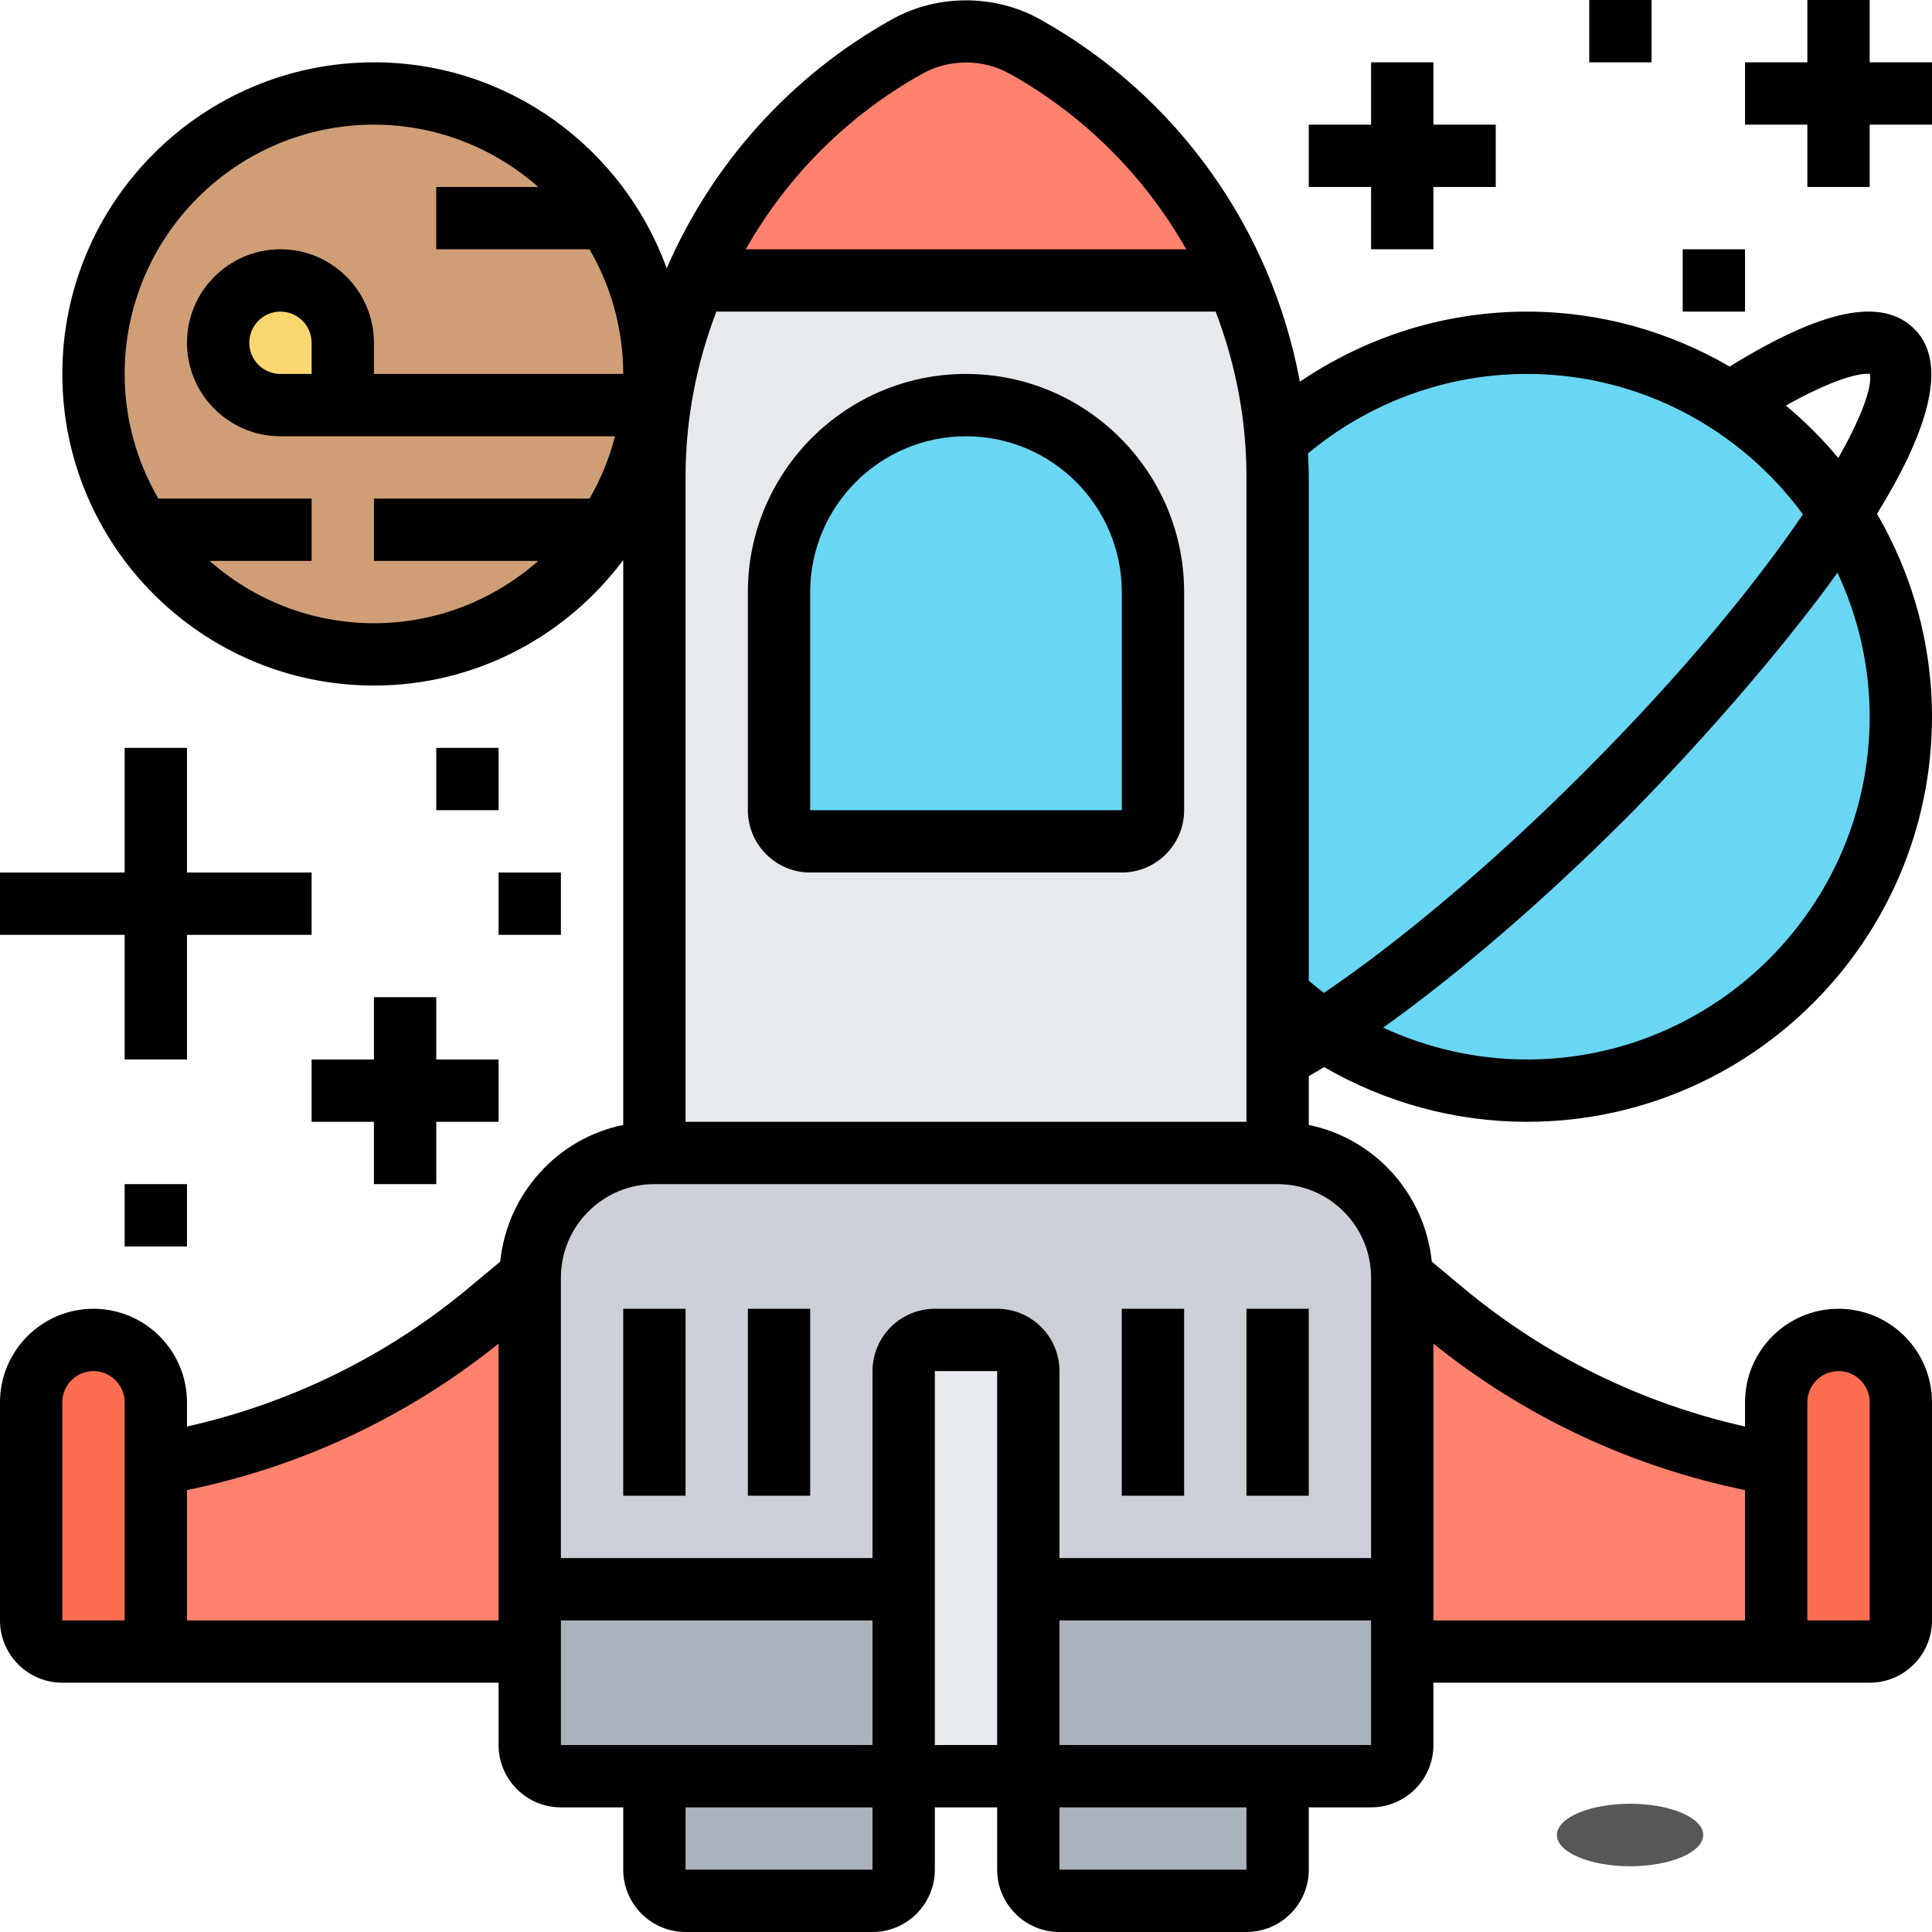
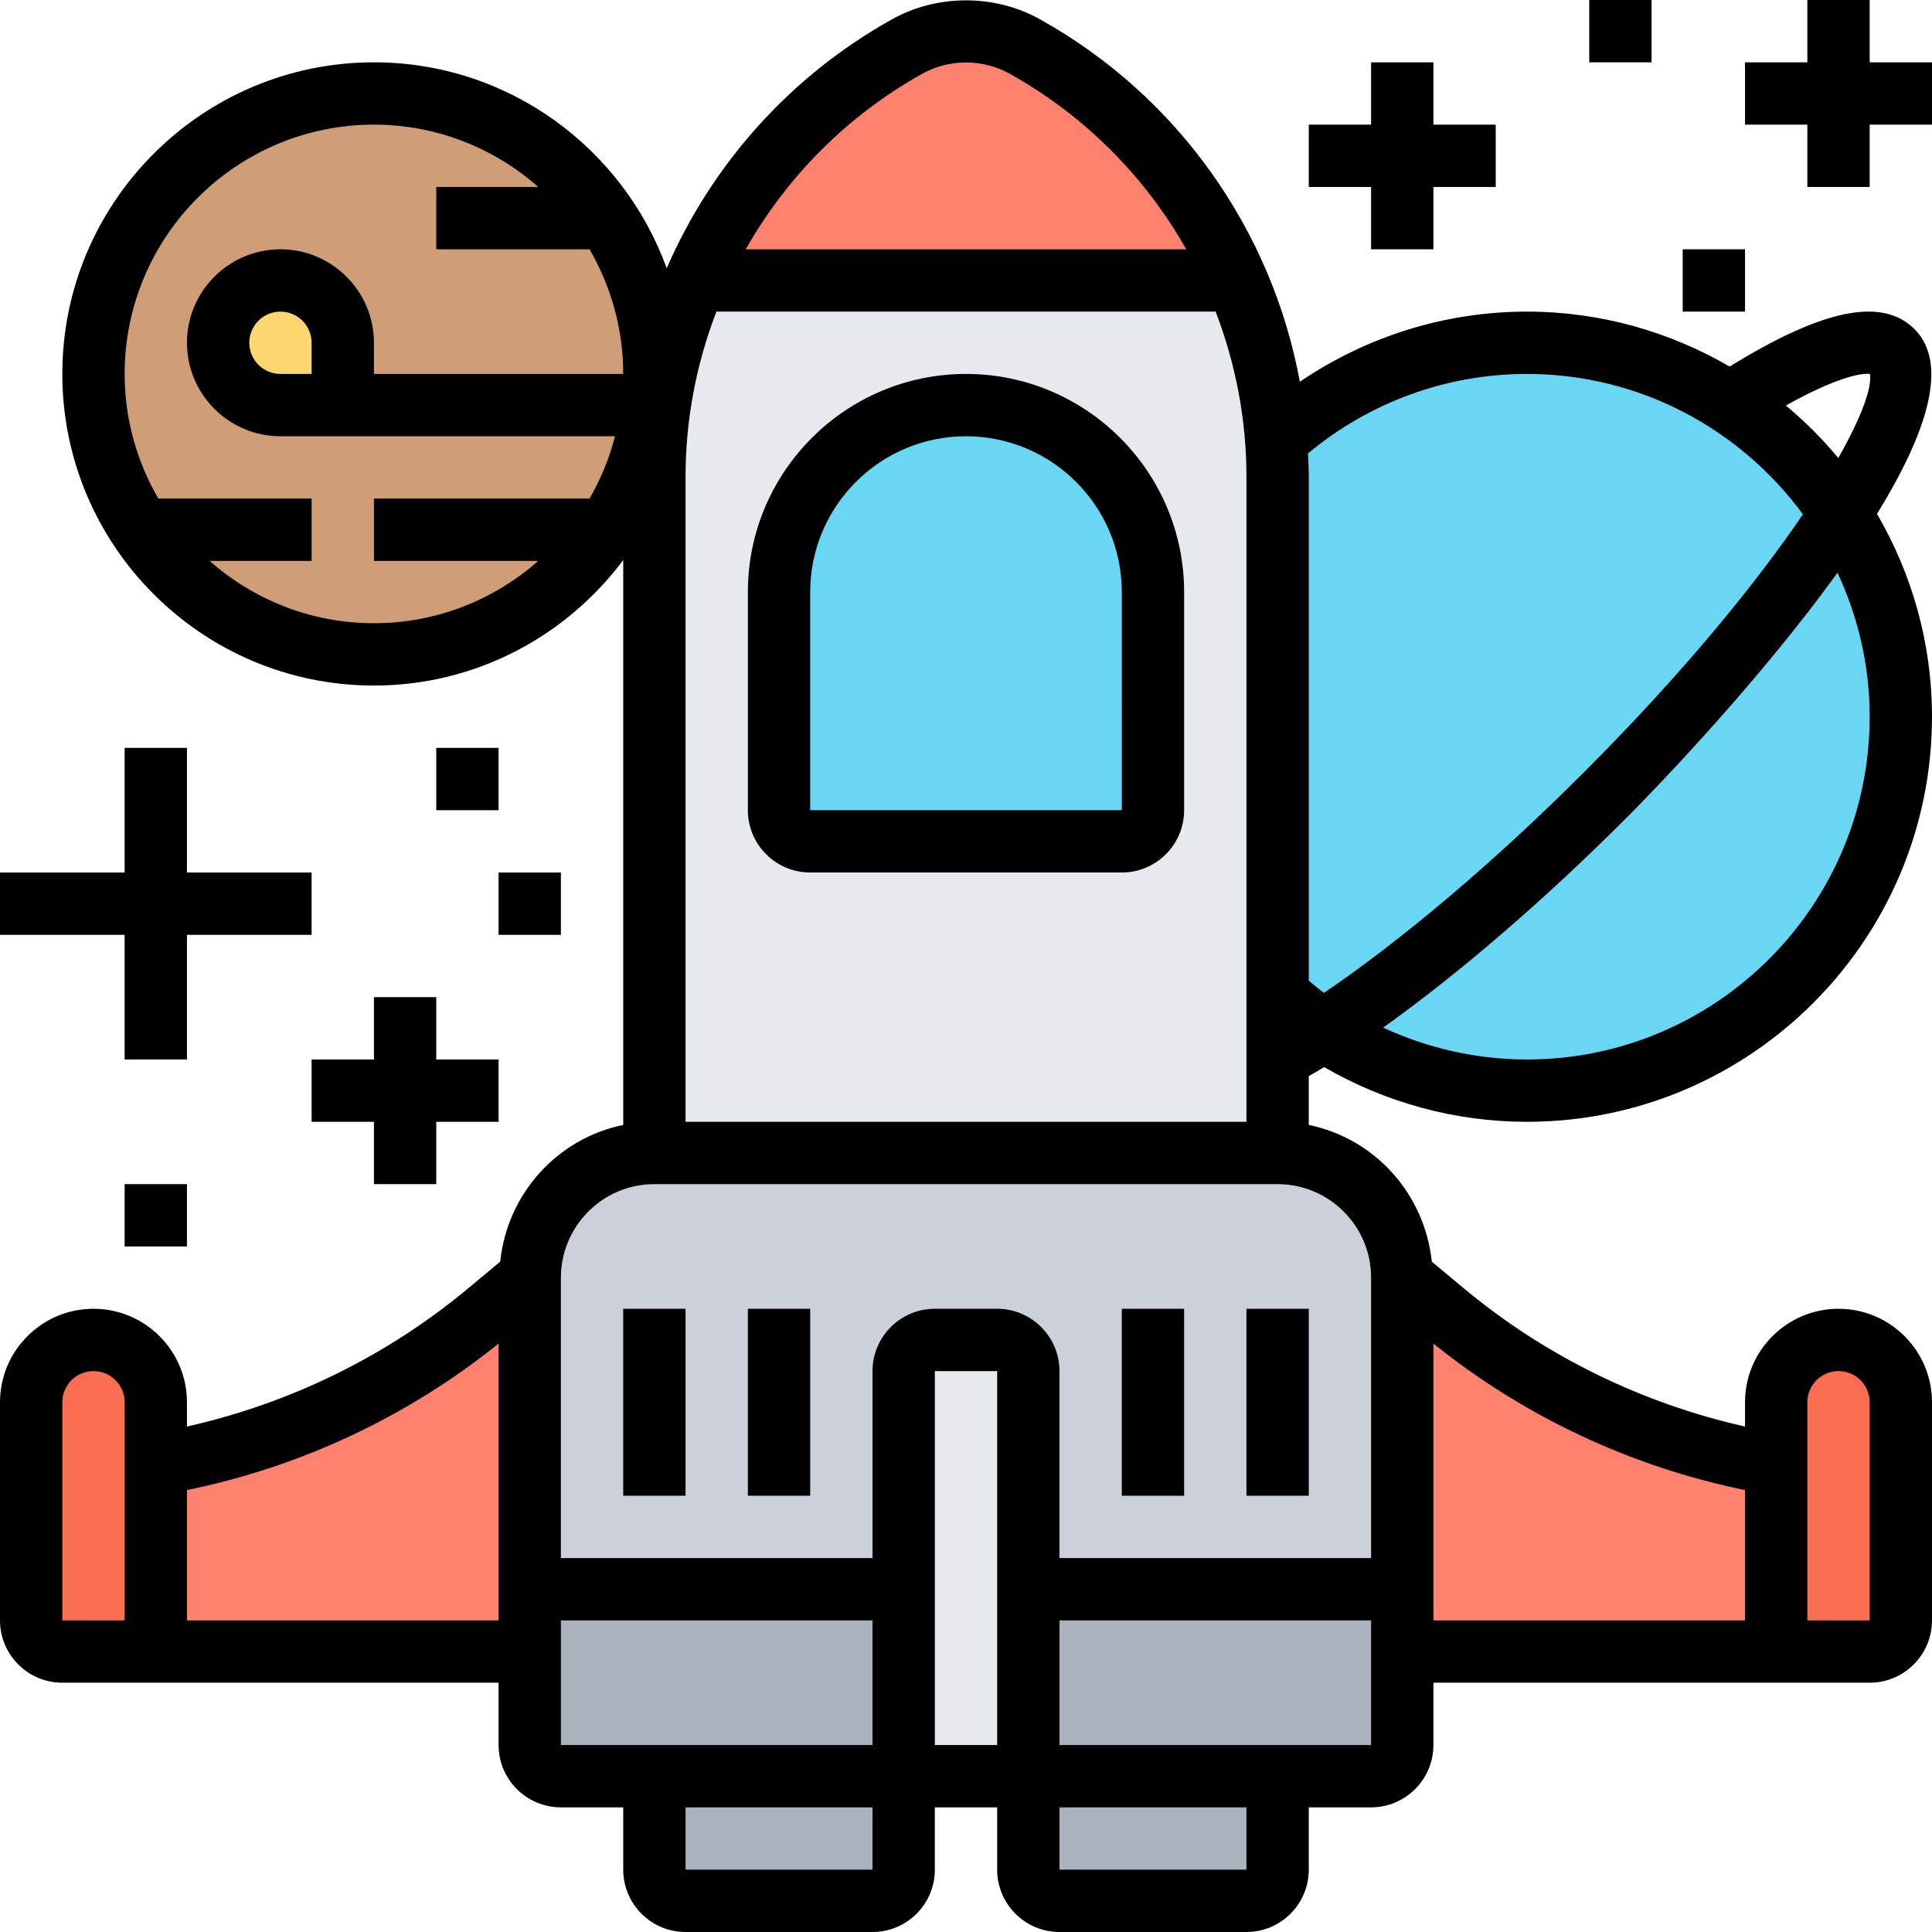
<svg xmlns="http://www.w3.org/2000/svg" id="_x33_0" enable-background="new 0 0 64 64" height="496" viewBox="0 0 62 62" width="496" version="1.1">
  <defs id="defs109" />
  <g id="g104" transform="translate(-1,-1)">
    <g id="g70">
      <g id="g4">
        <path d="m 34,52 v 6 h -4 v -6 -7 c 0,-0.55 0.45,-1 1,-1 h 2 c 0.55,0 1,0.45 1,1 z" fill="#e6e9ed" id="path2" />
      </g>
      <g id="g8">
        <path d="m 46,54 v 3 c 0,0.55 -0.45,1 -1,1 h -3 -8 v -6 h 12 z" fill="#aab2bd" id="path6" />
      </g>
      <g id="g12">
        <path d="m 42,58 v 3 c 0,0.55 -0.45,1 -1,1 h -6 c -0.55,0 -1,-0.45 -1,-1 v -3 z" fill="#aab2bd" id="path10" />
      </g>
      <g id="g16">
        <path d="m 30,52 v 6 h -8 -3 c -0.55,0 -1,-0.45 -1,-1 v -3 -2 z" fill="#aab2bd" id="path14" />
      </g>
      <g id="g20">
        <path d="m 30,58 v 3 c 0,0.55 -0.45,1 -1,1 h -6 c -0.55,0 -1,-0.45 -1,-1 v -3 z" fill="#aab2bd" id="path18" />
      </g>
      <g id="g24">
        <path d="M 46,42 V 52 H 34 v -7 c 0,-0.55 -0.45,-1 -1,-1 h -2 c -0.55,0 -1,0.45 -1,1 v 7 H 18 V 42 c 0,-2.21 1.79,-4 4,-4 h 10 10 c 2.21,0 4,1.79 4,4 z" fill="#ccd1d9" id="path22" />
      </g>
      <g id="g28">
        <path d="m 6,48 v 6 H 3 C 2.45,54 2,53.55 2,53 V 46 C 2,45.45 2.22,44.95 2.59,44.59 2.95,44.22 3.45,44 4,44 c 1.1,0 2,0.9 2,2 z" fill="#fc6e51" id="path26" />
      </g>
      <g id="g32">
        <path d="m 62,46 v 7 c 0,0.55 -0.45,1 -1,1 h -3 v -6 -2 c 0,-1.1 0.9,-2 2,-2 0.55,0 1.05,0.22 1.41,0.59 C 61.78,44.95 62,45.45 62,46 Z" fill="#fc6e51" id="path30" />
      </g>
      <g id="g36">
        <path d="M 60.07,17.48 C 61.3,19.35 62,21.59 62,24 c 0,6.63 -5.37,12 -12,12 -2.4,0 -4.64,-0.71 -6.52,-1.93 2.58,-1.66 5.79,-4.31 9.03,-7.56 3.24,-3.24 5.89,-6.45 7.56,-9.03 z" fill="#69d6f4" id="path34" />
      </g>
      <g id="g40">
        <path d="m 56.53,13.93 c 1.42,0.92 2.63,2.13 3.54,3.55 -1.67,2.58 -4.32,5.79 -7.56,9.03 -3.24,3.25 -6.45,5.9 -9.03,7.56 C 42.96,33.73 42.46,33.35 42,32.94 V 16.3 C 42,15.9 41.98,15.5 41.95,15.1 44.08,13.17 46.9,12 50,12 c 2.41,0 4.65,0.7 6.52,1.93 z" fill="#69d6f4" id="path38" />
      </g>
      <g id="g44">
        <path d="m 58,48 v 6 H 46 V 52 42 l 1.33,1.11 C 50.39,45.66 54.07,47.35 58,48 Z" fill="#ff826e" id="path42" />
      </g>
      <g id="g48">
        <path d="M 42,34.96 V 38 H 32 22 V 16.3 c 0,-2.21 0.46,-4.35 1.31,-6.3 h 17.38 c 0.69,1.6 1.13,3.32 1.26,5.1 0.03,0.4 0.05,0.8 0.05,1.2 v 16.64 z" fill="#e6e9ed" id="path46" />
      </g>
      <g id="g52">
        <path d="M 40.69,10 H 23.31 C 24.67,6.87 27.04,4.2 30.13,2.49 30.7,2.17 31.34,2 32,2 c 0.66,0 1.3,0.17 1.87,0.49 2.51,1.39 4.54,3.41 5.95,5.79 0.32,0.55 0.62,1.13 0.87,1.72 z" fill="#ff826e" id="path50" />
      </g>
      <g id="g56">
        <path d="m 38,20 v 7 c 0,0.55 -0.45,1 -1,1 H 27 c -0.55,0 -1,-0.45 -1,-1 v -7 c 0,-3.31 2.69,-6 6,-6 1.66,0 3.16,0.67 4.24,1.76 C 37.33,16.84 38,18.34 38,20 Z" fill="#69d6f4" id="path54" />
      </g>
      <g id="g60">
        <path d="m 20.48,8 c 0.96,1.43 1.52,3.15 1.52,5 0,0.34 -0.02,0.67 -0.06,1 -0.16,1.47 -0.68,2.83 -1.46,4 C 18.87,20.41 16.12,22 13,22 9.88,22 7.13,20.41 5.52,18 4.56,16.57 4,14.85 4,13 4,8.03 8.03,4 13,4 c 3.12,0 5.87,1.59 7.48,4 z" fill="#cf9e76" id="path58" />
      </g>
      <g id="g64">
        <path d="m 18,52 v 2 H 6 v -6 c 3.93,-0.65 7.61,-2.34 10.67,-4.89 L 18,42 Z" fill="#ff826e" id="path62" />
      </g>
      <g id="g68">
        <path d="m 12,12 v 2 H 10 C 8.9,14 8,13.1 8,12 8,11.45 8.22,10.95 8.59,10.59 8.95,10.22 9.45,10 10,10 c 0.55,0 1.05,0.22 1.41,0.59 C 11.78,10.95 12,11.45 12,12 Z" fill="#fcd770" id="path66" />
      </g>
    </g>
    <g id="g102">
      <path d="m 25,43 h 2 v 6 h -2 z" id="path72" />
      <path d="m 21,43 h 2 v 6 h -2 z" id="path74" />
      <path d="m 37,43 h 2 v 6 h -2 z" id="path76" />
      <path d="m 41,43 h 2 v 6 h -2 z" id="path78" />
      <path d="m 32,13 c -3.86,0 -7,3.141 -7,7 v 7 c 0,1.103 0.897,2 2,2 h 10 c 1.103,0 2,-0.897 2,-2 v -7 c 0,-3.859 -3.14,-7 -7,-7 z m -5,14 v -7 c 0,-2.757 2.243,-5 5,-5 2.757,0 5,2.243 5,5 l 10e-4,7 z" id="path80" />
      <path d="m 5,35 h 2 v -4 h 4 V 29 H 7 V 25 H 5 v 4 H 1 v 2 h 4 z" id="path82" />
      <path d="m 13,33 v 2 h -2 v 2 h 2 v 2 h 2 v -2 h 2 v -2 h -2 v -2 z" id="path84" />
      <path d="M 61,3 V 1 h -2 v 2 h -2 v 2 h 2 v 2 h 2 V 5 h 2 V 3 Z" id="path86" />
      <path d="m 45,9 h 2 V 7 h 2 V 5 H 47 V 3 h -2 v 2 h -2 v 2 h 2 z" id="path88" />
      <path d="m 5,39 h 2 v 2 H 5 Z" id="path90" />
      <path d="m 15,25 h 2 v 2 h -2 z" id="path92" />
      <path d="m 17,29 h 2 v 2 h -2 z" id="path94" />
      <path d="M 43.494,35.245 C 45.458,36.382 47.694,37 50,37 c 7.168,0 13,-5.832 13,-13 0,-2.373 -0.65,-4.593 -1.765,-6.51 1.534,-2.485 2.353,-4.779 1.204,-5.928 -1.037,-1.037 -2.941,-0.645 -5.933,1.201 C 54.589,11.649 52.371,11 50,11 47.38,11 44.854,11.797 42.714,13.25 41.813,8.37 38.786,4.07 34.36,1.612 32.921,0.812 31.082,0.81 29.64,1.612 26.357,3.437 23.844,6.275 22.395,9.609 21.001,5.761 17.322,3 13,3 7.486,3 3,7.486 3,13 c 0,5.514 4.486,10 10,10 3.273,0 6.175,-1.588 8,-4.026 v 18.127 c -2.114,0.431 -3.722,2.207 -3.948,4.387 l -1.019,0.849 C 13.418,44.517 10.315,46.035 7,46.779 V 46 C 7,44.346 5.654,43 4,43 2.346,43 1,44.346 1,46 v 7 c 0,1.103 0.897,2 2,2 h 14 v 2 c 0,1.103 0.897,2 2,2 h 2 v 2 c 0,1.103 0.897,2 2,2 h 6 c 1.103,0 2,-0.897 2,-2 v -2 h 2 v 2 c 0,1.103 0.897,2 2,2 h 6 c 1.103,0 2,-0.897 2,-2 v -2 h 2 c 1.103,0 2,-0.897 2,-2 v -2 h 14 c 1.103,0 2,-0.897 2,-2 v -7 c 0,-1.654 -1.346,-3 -3,-3 -1.654,0 -3,1.346 -3,3 v 0.779 C 53.686,46.035 50.582,44.516 47.967,42.337 L 46.948,41.488 C 46.722,39.308 45.114,37.532 43,37.101 v -1.567 c 0.164,-0.095 0.325,-0.185 0.494,-0.289 z M 61,24 c 0,6.065 -4.935,11 -11,11 -1.61,0 -3.179,-0.359 -4.614,-1.022 2.415,-1.724 5.137,-4.059 7.834,-6.757 0.279,-0.279 3.984,-4.008 6.747,-7.843 C 60.623,20.785 61,22.348 61,24 Z m 0.007,-11.001 c 0.076,0.415 -0.252,1.355 -1.014,2.698 -0.508,-0.611 -1.072,-1.174 -1.682,-1.683 1.572,-0.881 2.405,-1.051 2.696,-1.015 z M 50,13 c 3.635,0 6.854,1.78 8.858,4.505 -1.502,2.211 -3.816,5.066 -7.051,8.302 -2.866,2.866 -5.834,5.37 -8.32,7.056 C 43.32,32.74 43.161,32.604 43,32.471 V 16.296 C 43,16.046 42.986,15.799 42.975,15.551 44.948,13.909 47.421,13 50,13 Z M 41,37 H 23 V 16.296 C 23,14.455 23.35,12.666 23.99,11 H 40.011 C 40.65,12.666 41,14.455 41,16.296 Z M 30.611,3.359 c 0.848,-0.471 1.93,-0.471 2.777,0 2.419,1.344 4.361,3.314 5.68,5.641 H 24.932 C 26.251,6.674 28.193,4.704 30.611,3.359 Z M 7.726,19 H 11 V 17 H 6.082 C 5.398,15.822 5,14.458 5,13 5,8.589 8.589,5 13,5 c 2.021,0 3.864,0.759 5.274,2 H 15 v 2 h 4.918 C 20.602,10.178 21,11.542 21,13 h -8 v -1 c 0,-1.654 -1.346,-3 -3,-3 -1.654,0 -3,1.346 -3,3 0,1.654 1.346,3 3,3 h 10.737 c -0.184,0.71 -0.46,1.381 -0.819,2 H 13 v 2 h 5.274 C 16.864,20.241 15.021,21 13,21 10.979,21 9.136,20.241 7.726,19 Z M 11,12 v 1 h -1 c -0.551,0 -1,-0.448 -1,-1 0,-0.552 0.449,-1 1,-1 0.551,0 1,0.448 1,1 z M 5,53 H 3 v -7 c 0,-0.552 0.449,-1 1,-1 0.551,0 1,0.448 1,1 z m 2,0 v -4.182 c 3.658,-0.748 7.091,-2.359 10,-4.701 V 53 Z m 12,0 h 10 v 4 H 19 Z m 10,8 h -6 v -2 h 6 z m 2,-4 V 45 h 2 v 12 z m 10,4 h -6 v -2 h 6 z m -6,-4 v -4 h 10 v 4 z M 59,46 c 0,-0.552 0.449,-1 1,-1 0.551,0 1,0.448 1,1 v 7 h -2 z m -2,2.818 V 53 H 47 v -8.882 c 2.909,2.342 6.342,3.952 10,4.7 z M 45,42 v 9 H 35 v -6 c 0,-1.103 -0.897,-2 -2,-2 h -2 c -1.103,0 -2,0.897 -2,2 v 6 H 19 v -9 c 0,-1.654 1.346,-3 3,-3 h 20 c 1.654,0 3,1.346 3,3 z" id="path96" />
      <path d="m 55,9 h 2 v 2 h -2 z" id="path98" />
      <path d="m 52,1 h 2 v 2 h -2 z" id="path100" />
-       <ellipse style="fill:#575757;stroke-width:0.125" id="path881" cx="53.31" cy="59.887" rx="2.347" ry="1.003" />
    </g>
  </g>
</svg>
